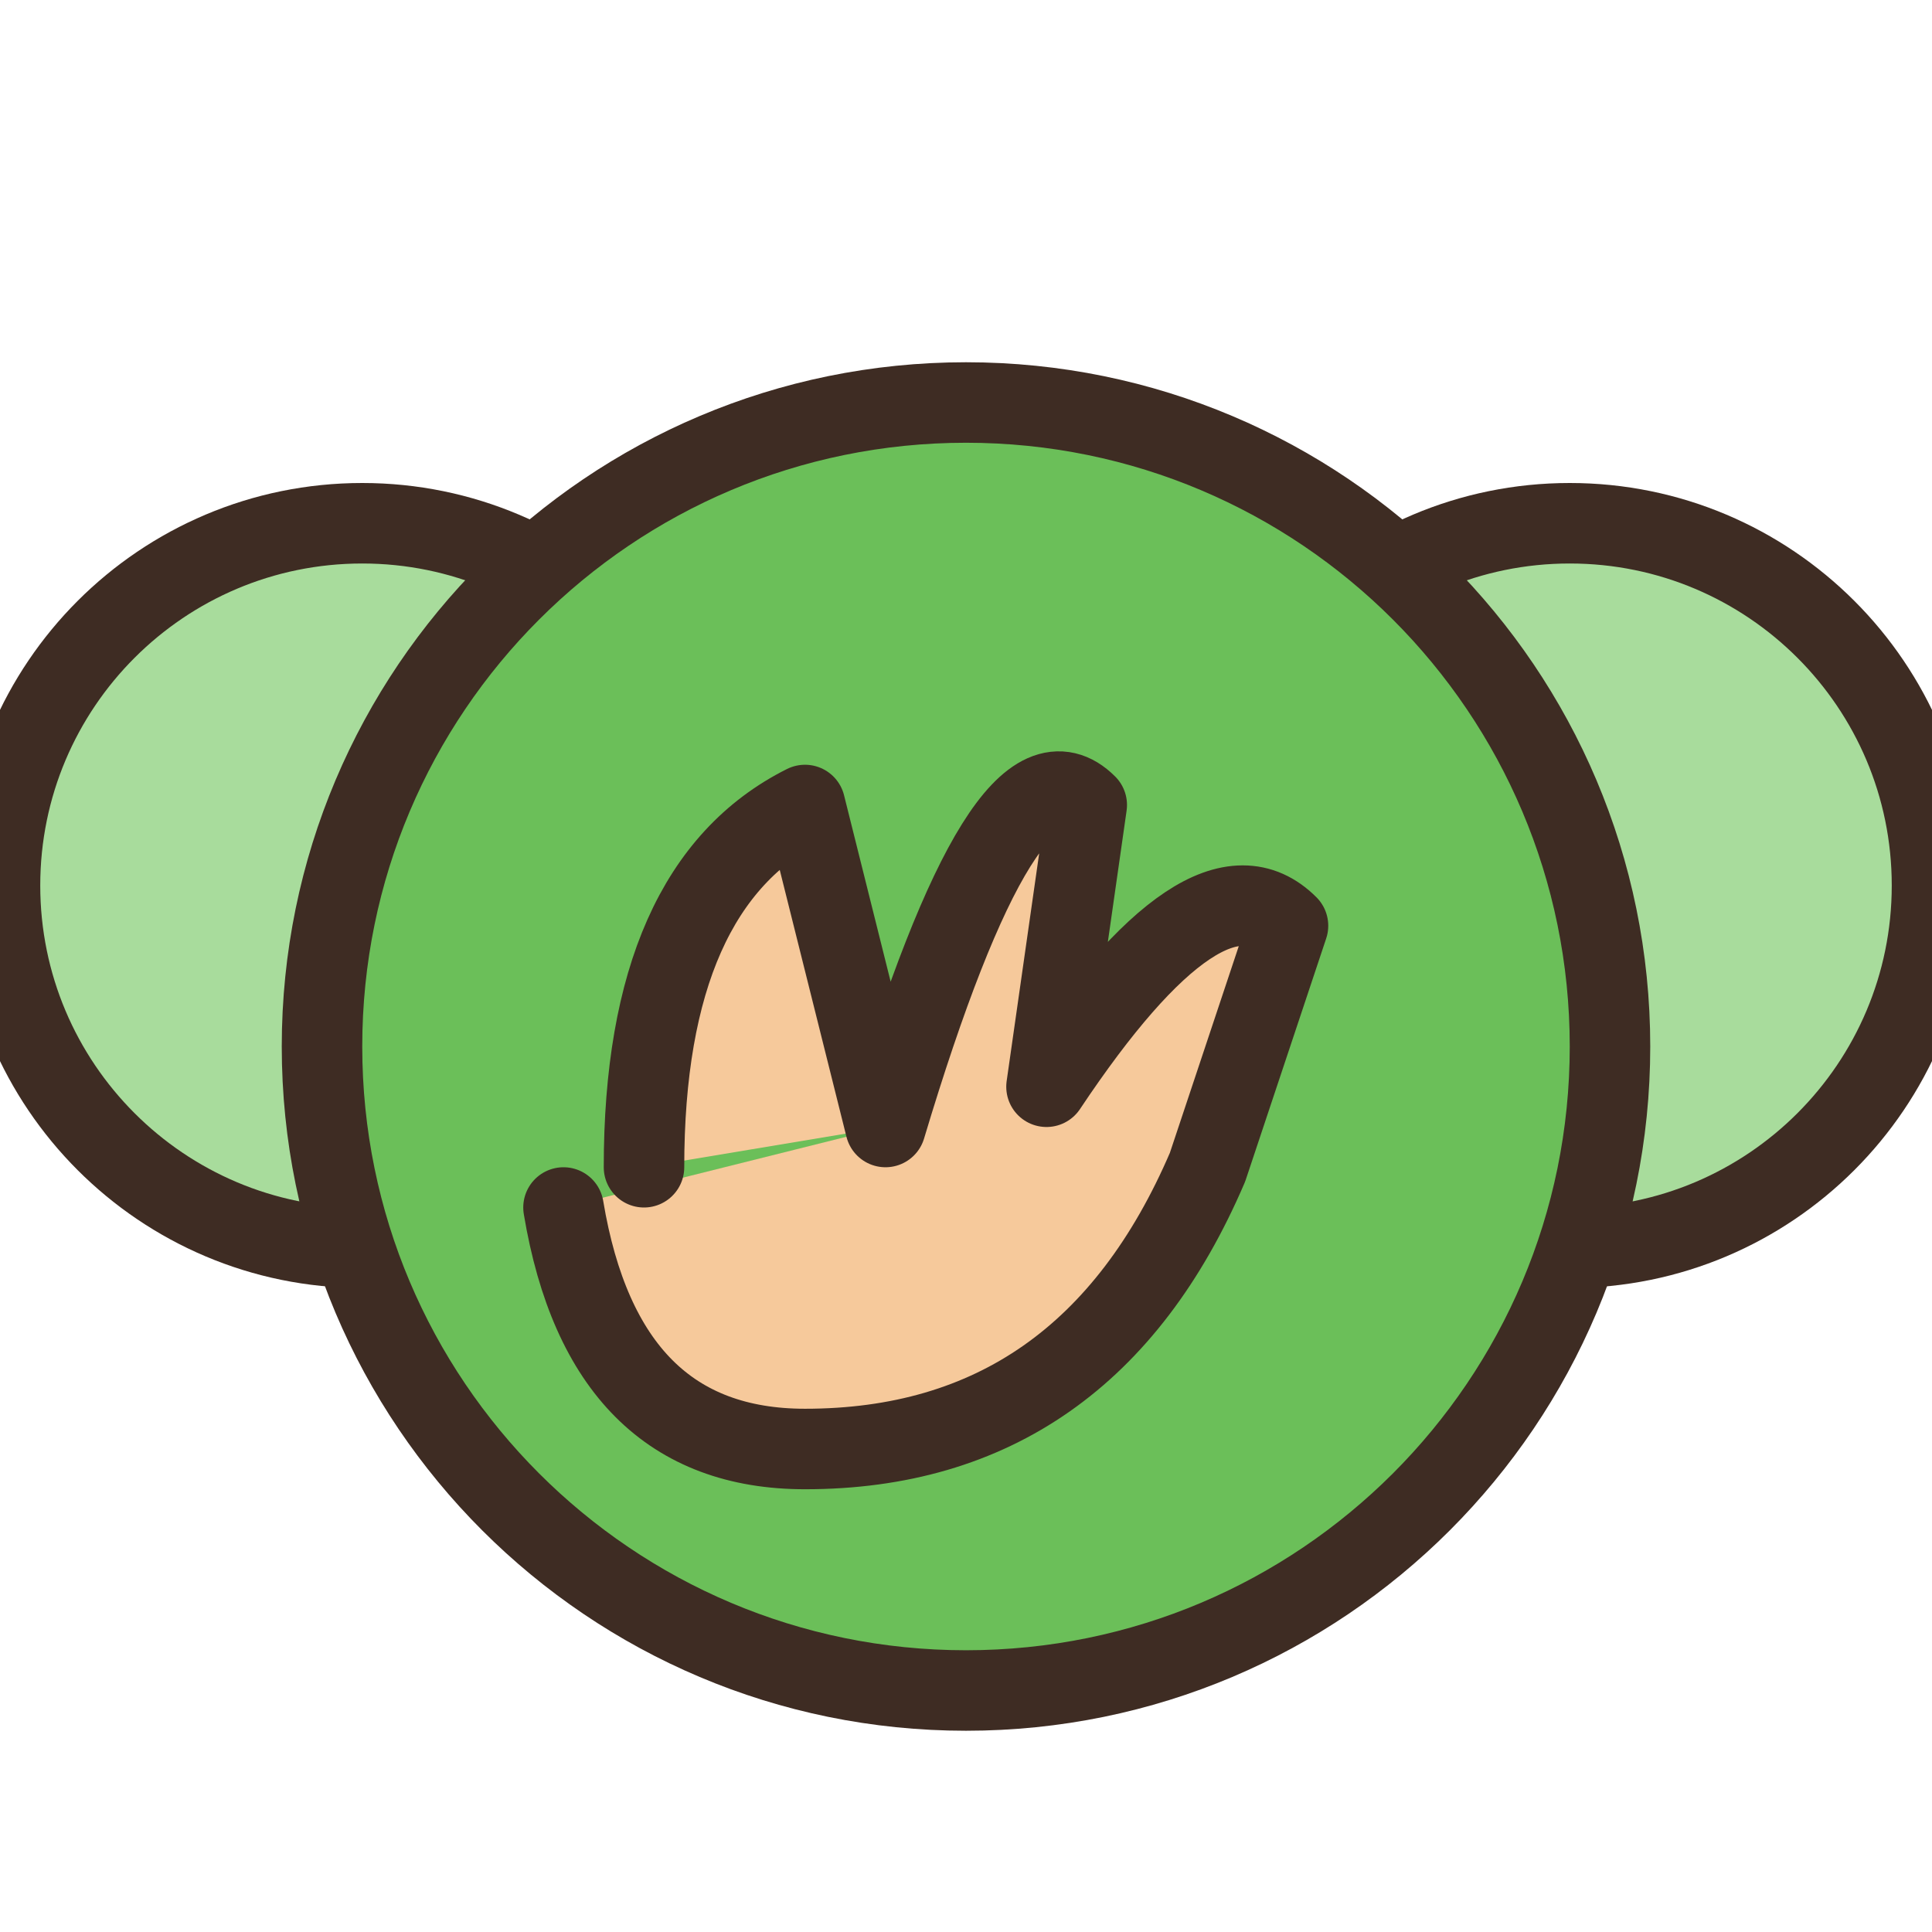
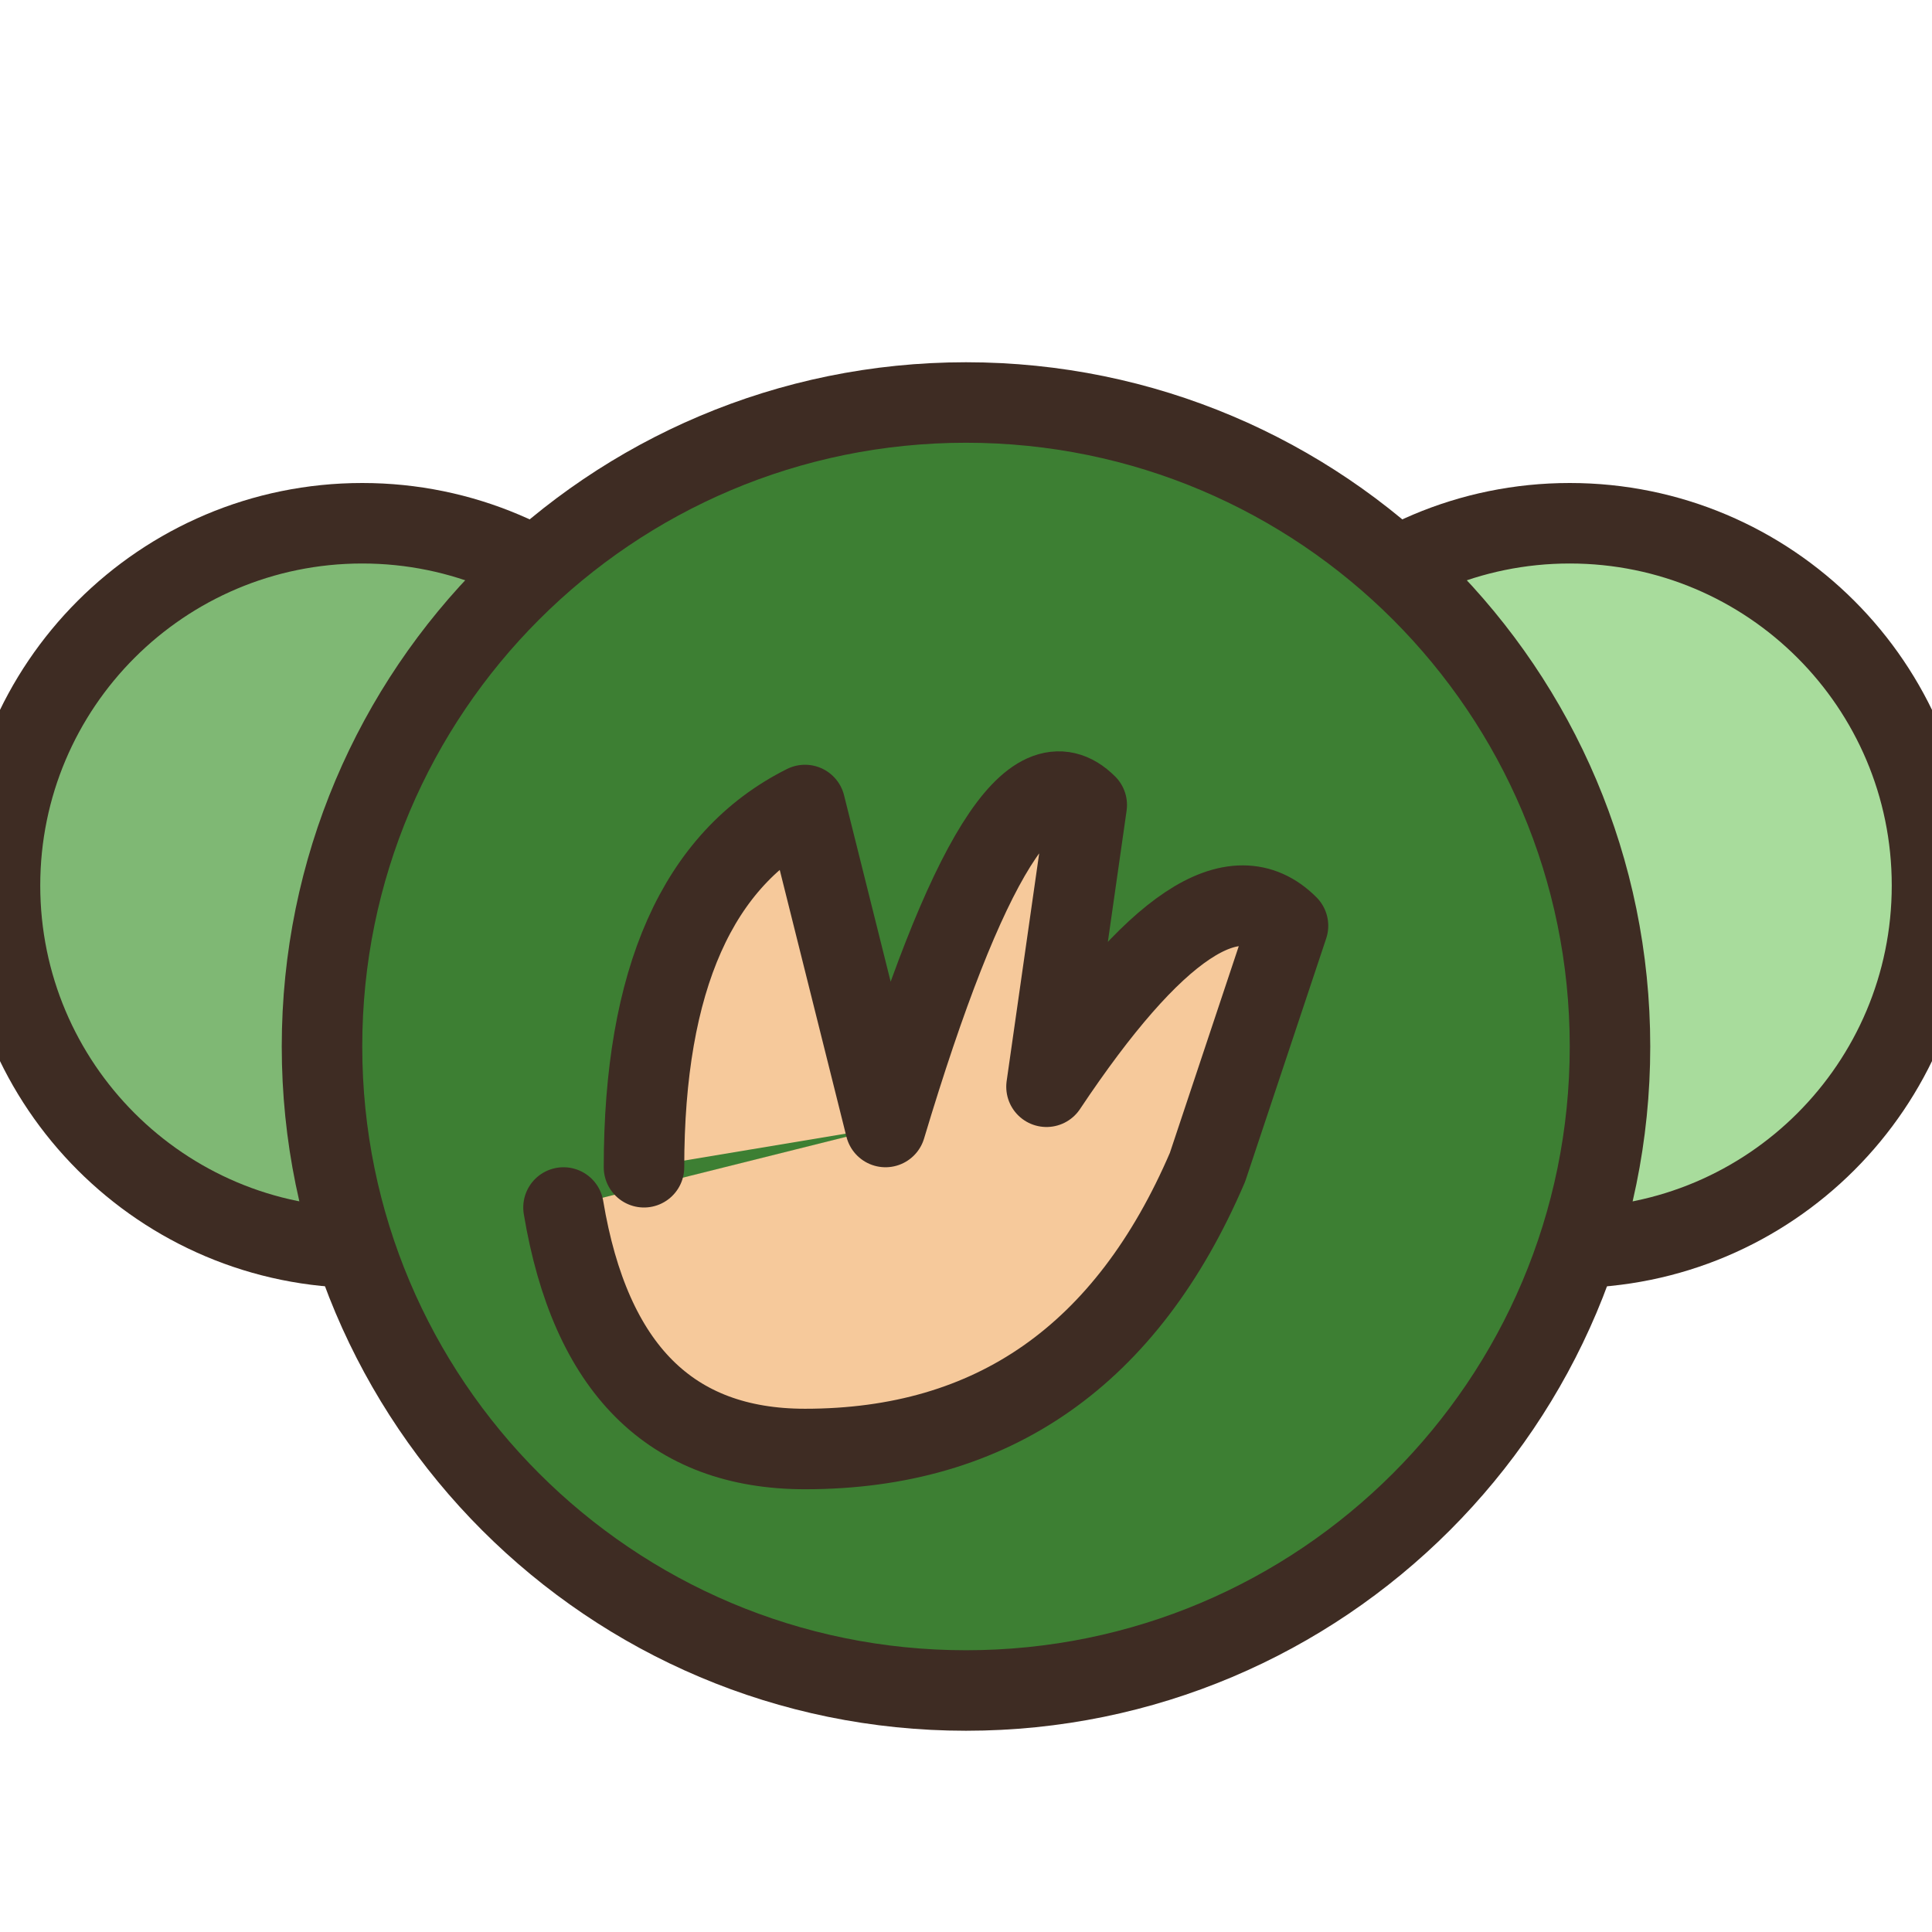
<svg xmlns="http://www.w3.org/2000/svg" viewBox="0 0 48 48" width="48" height="48">
-   <circle cx="9" cy="22" r="9" fill="#A8DC9C" stroke="#3E2C23" stroke-width="2" stroke-linejoin="round" stroke-linecap="round" />
+   <circle cx="9" cy="22" r="9" fill="#7FB874" stroke="#3E2C23" stroke-width="2" stroke-linejoin="round" stroke-linecap="round" />
  <circle cx="39" cy="22" r="9" fill="#A8DC9C" stroke="#3E2C23" stroke-width="2" stroke-linejoin="round" stroke-linecap="round" />
-   <circle cx="24" cy="26" r="16" fill="#6BBF59" stroke="#3E2C23" stroke-width="2" stroke-linejoin="round" stroke-linecap="round" />
+   <circle cx="24" cy="26" r="16" fill="#3D7F33" stroke="#3E2C23" stroke-width="2" stroke-linejoin="round" stroke-linecap="round" />
  <path d="M16 29 q0-7 4-9 l2 8 M22 28 q3-10 5-8 l-1 7 M26 27 q4-6 6-4 l-2 6 q-3 7-10 7 q-5 0-6-6" fill="#F6C99B" stroke="#3E2C23" stroke-width="2" stroke-linejoin="round" stroke-linecap="round" />
</svg>
